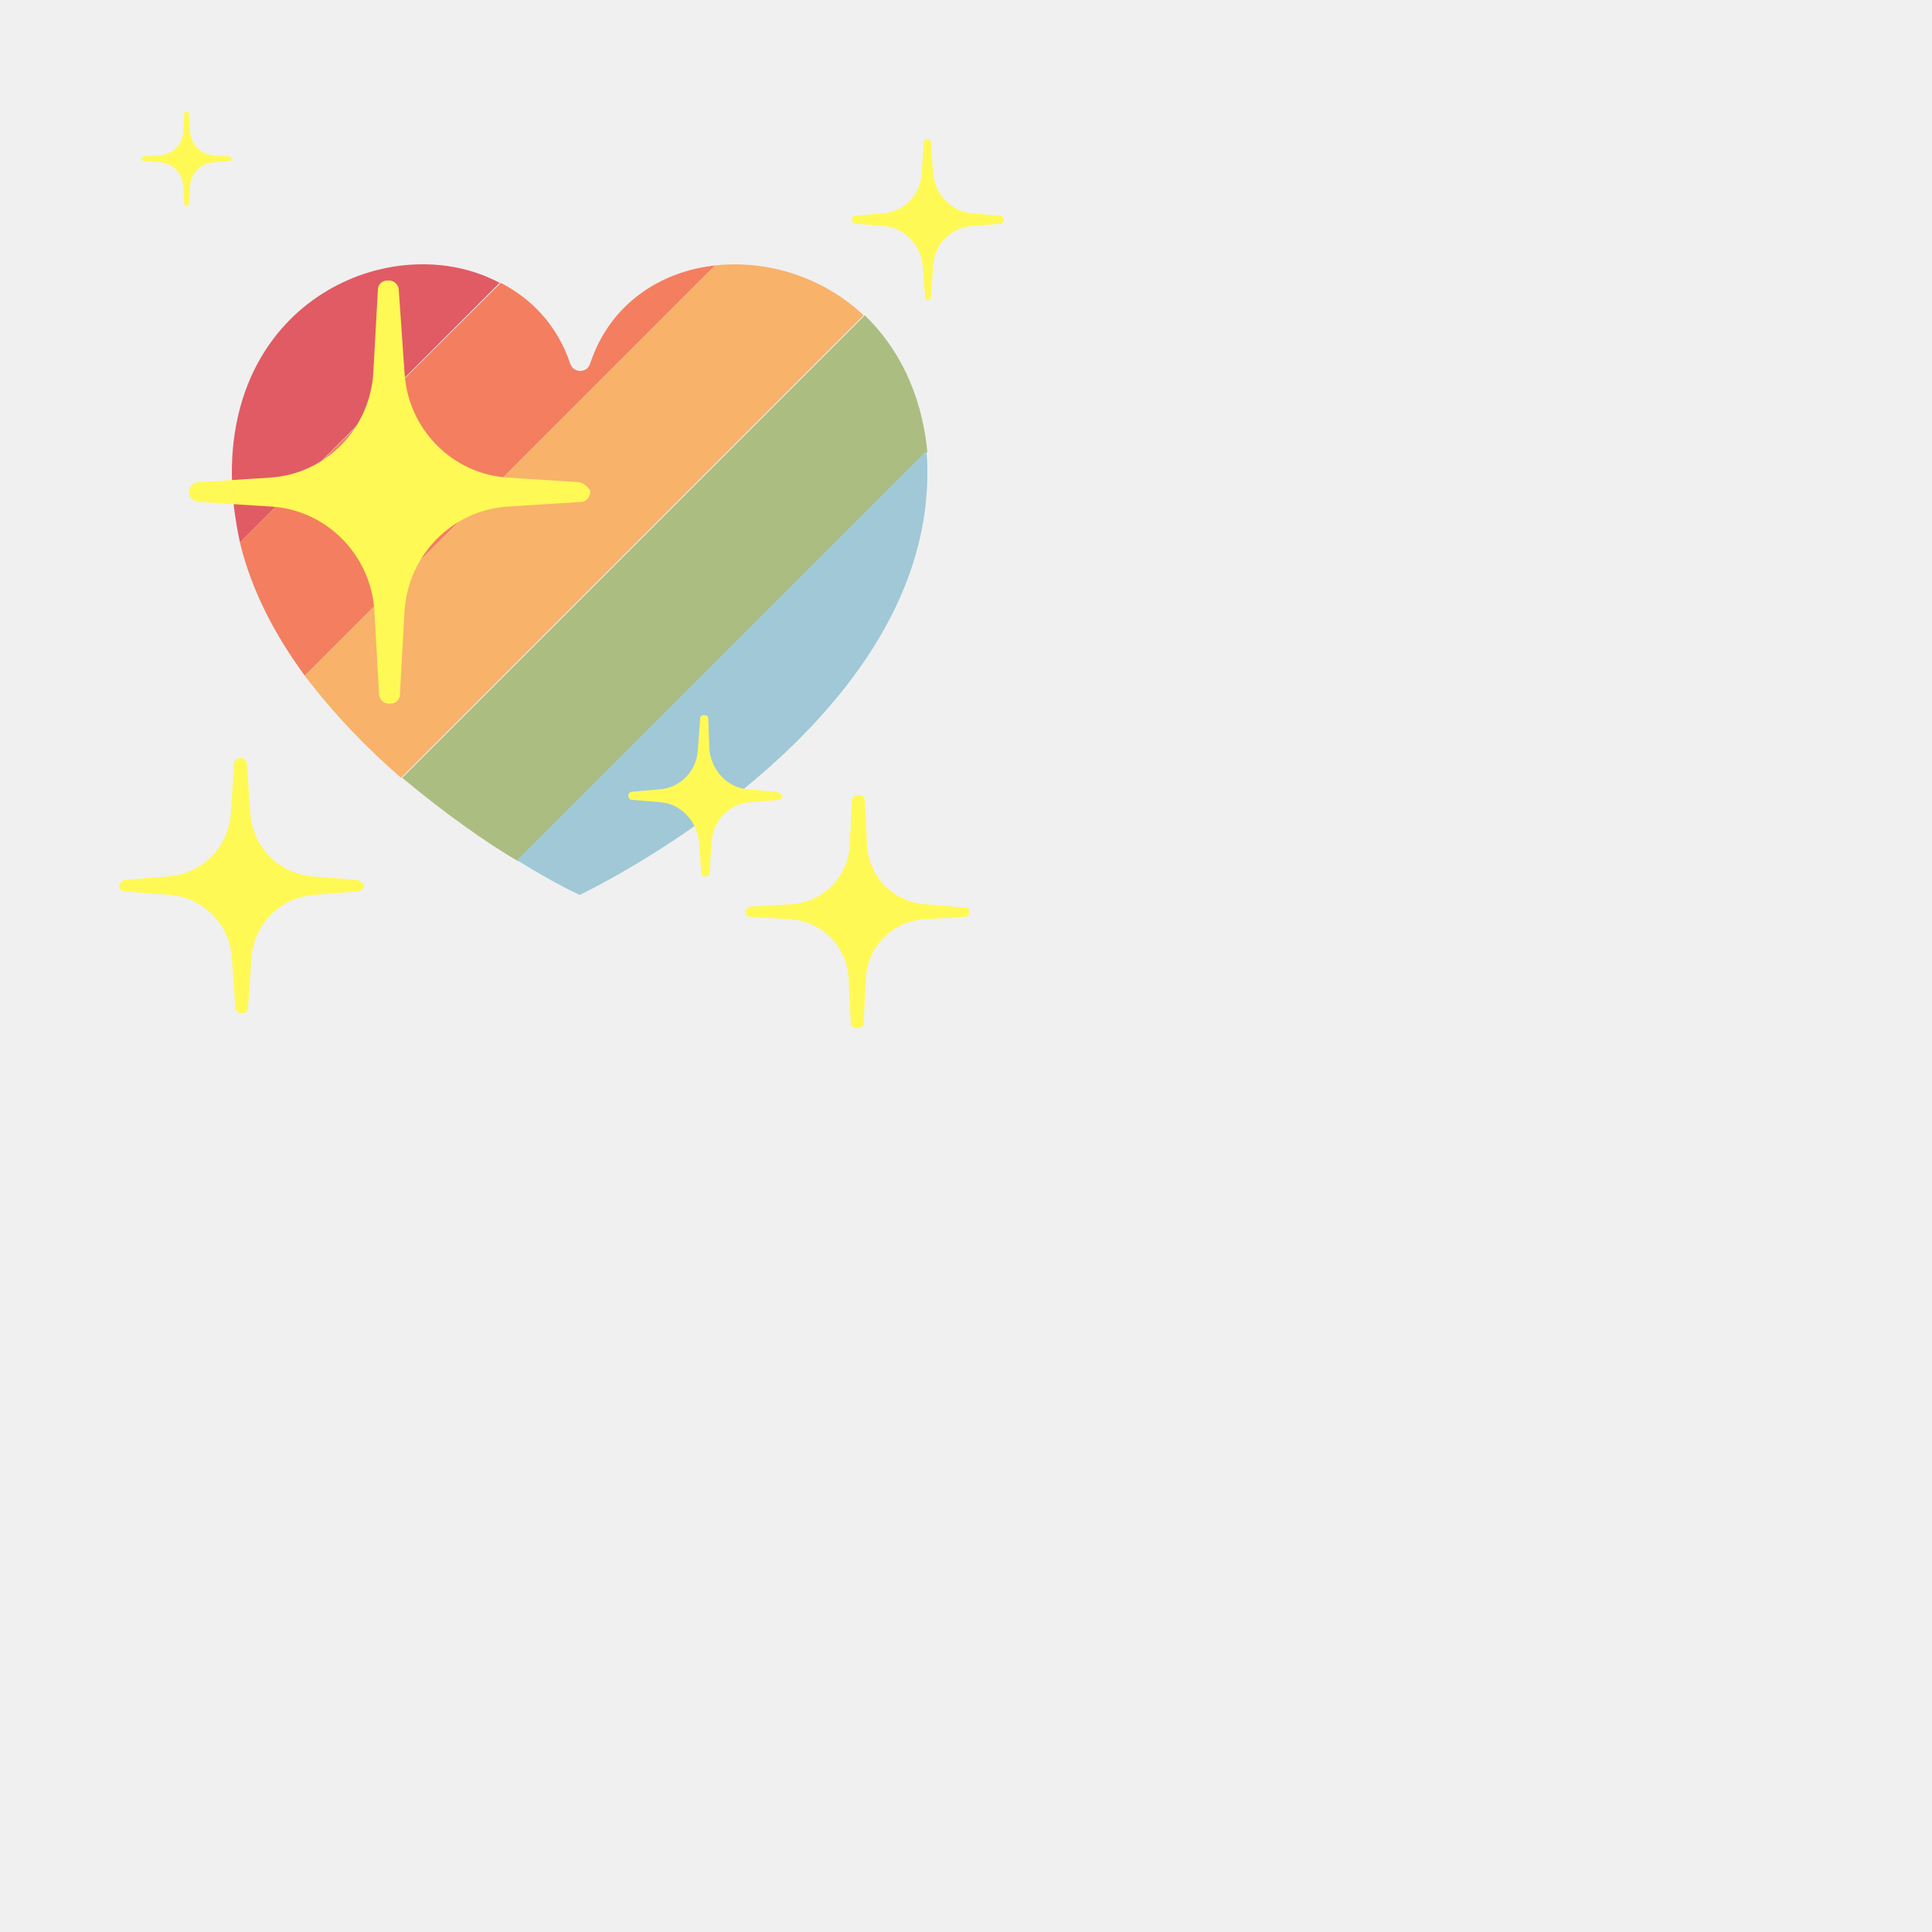
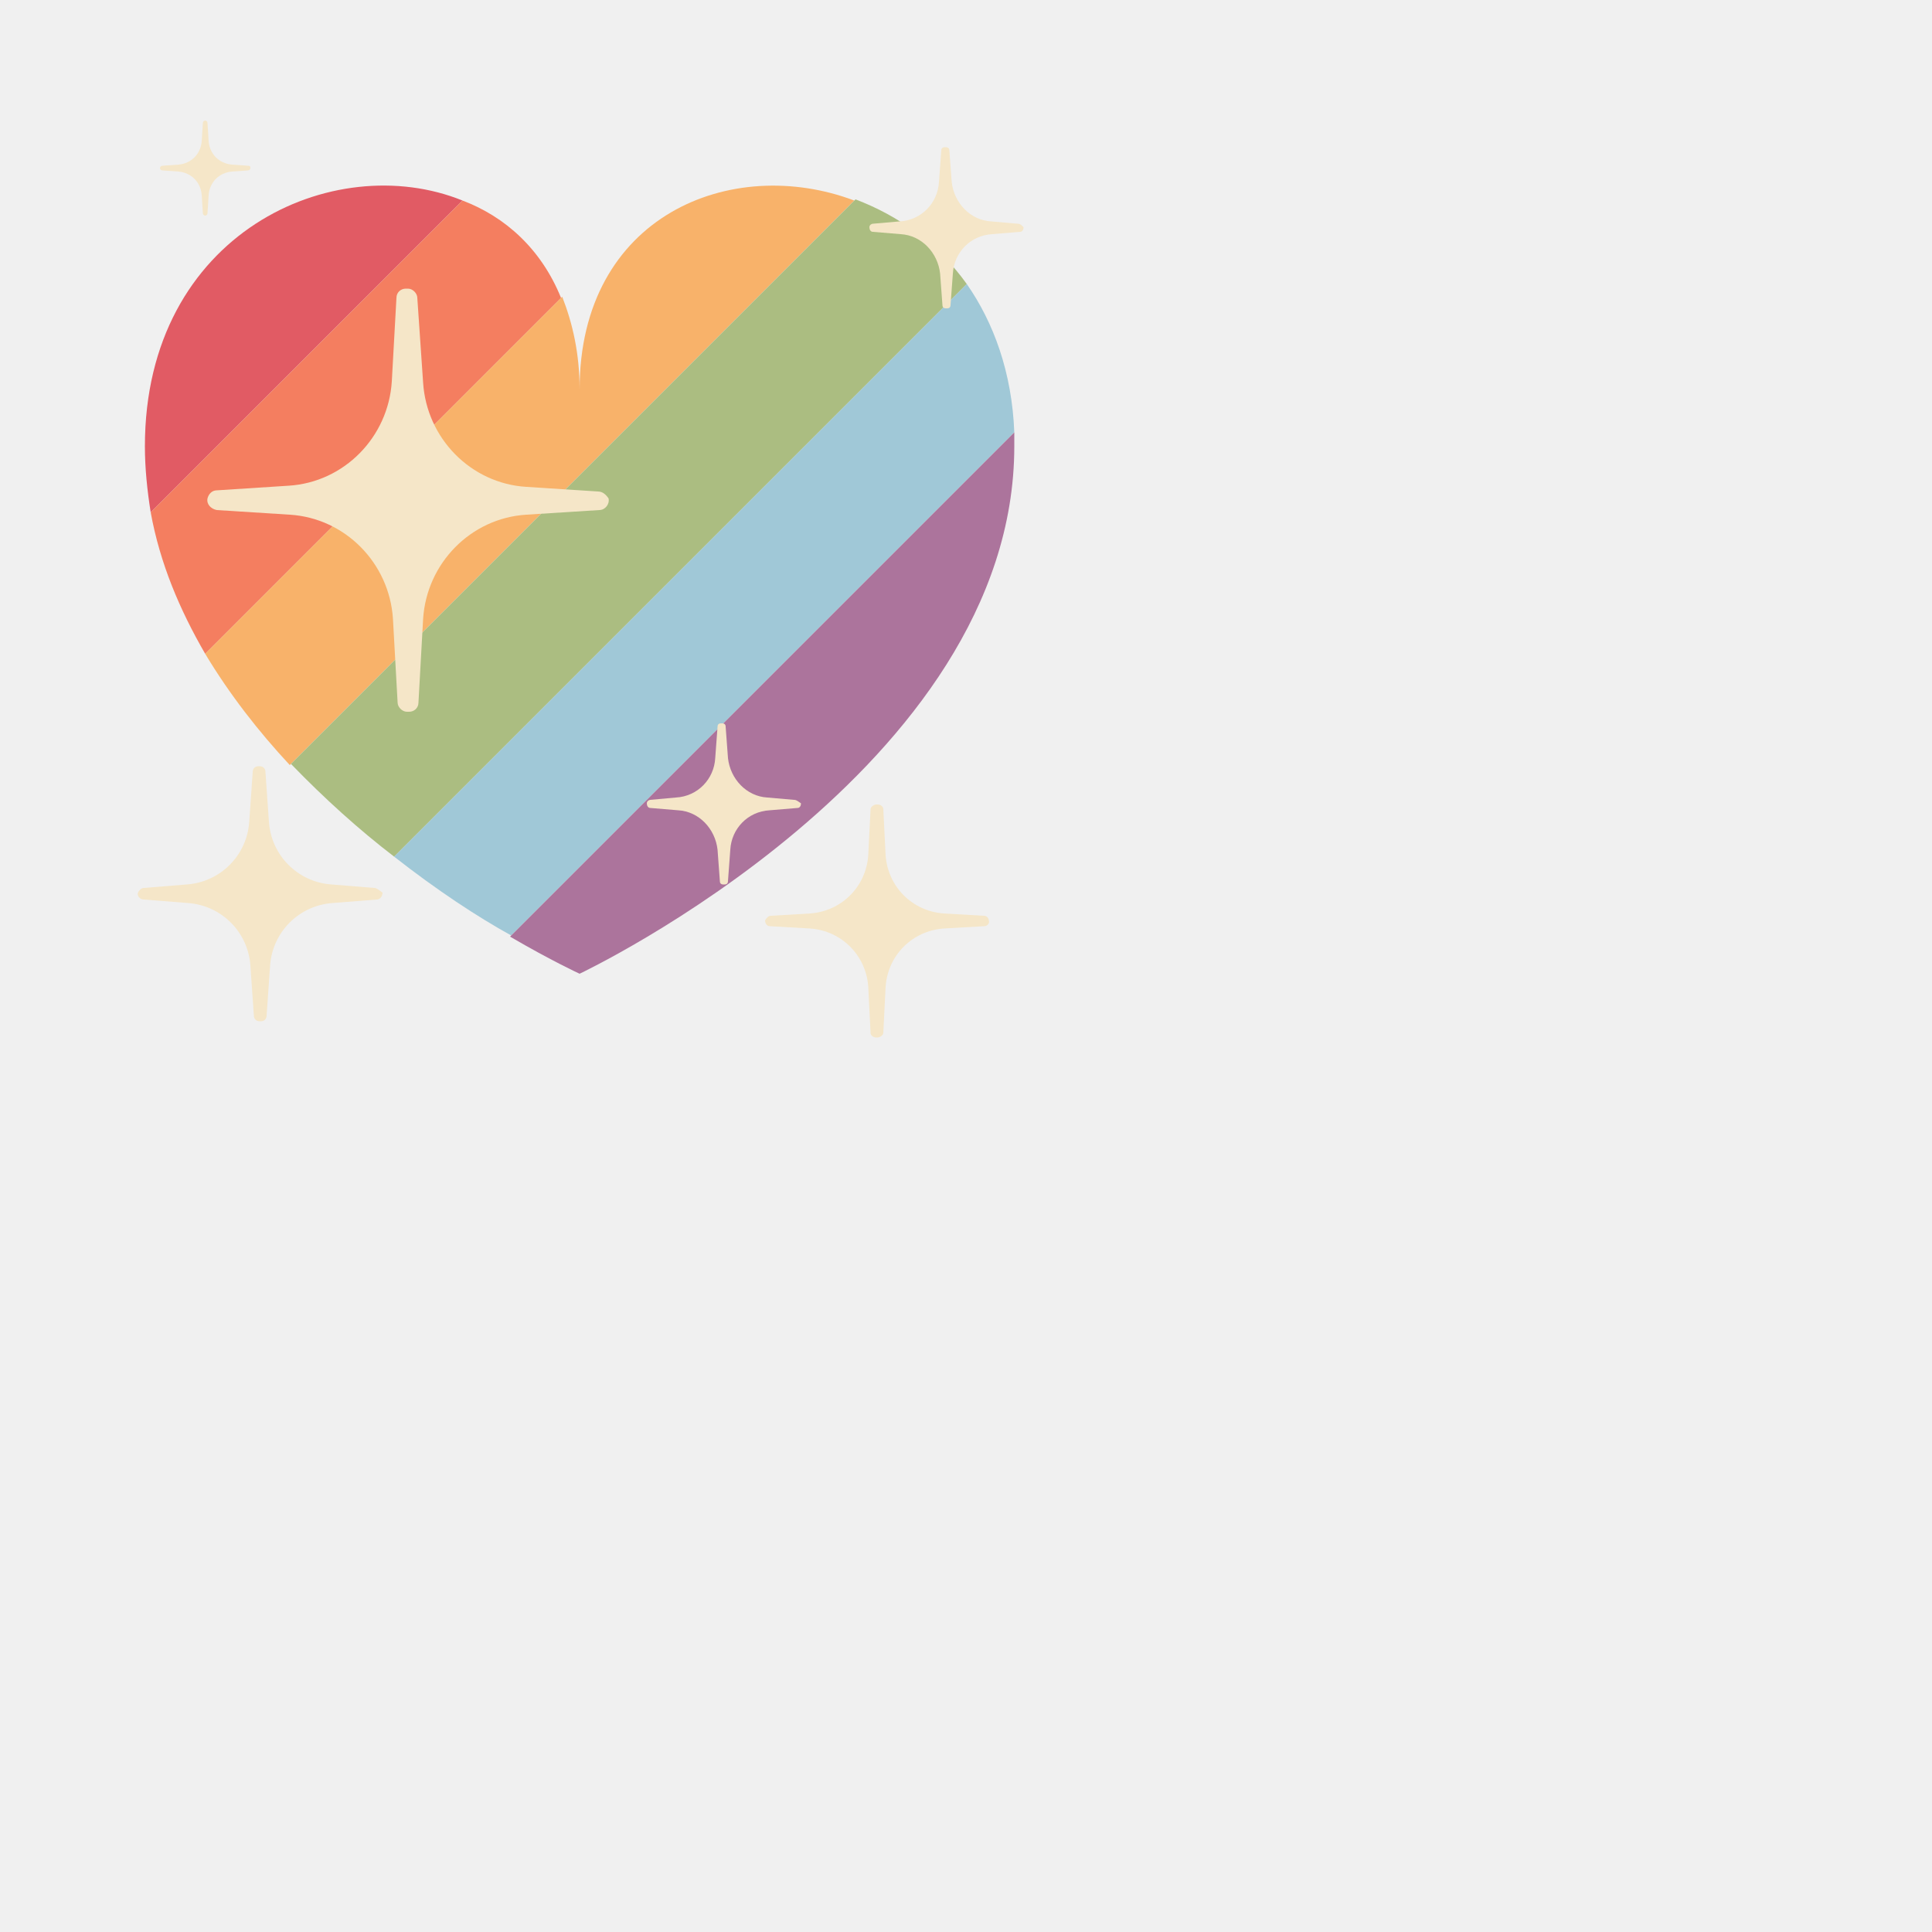
- <svg xmlns="http://www.w3.org/2000/svg" class="ldi-paql5d" width="200px" height="200px" viewBox="0 0 100 100" preserveAspectRatio="xMidYMid" style="background: none;">
+ <svg xmlns="http://www.w3.org/2000/svg" class="ldi-p8a18u" width="200px" height="200px" viewBox="0 0 100 100" preserveAspectRatio="xMidYMid" style="background: none;">
  <svg version="1.1" id="圖層_1" x="0px" y="0px" viewBox="0 0 100 100" style="transform-origin: 50px 50px 0px;" xml:space="preserve" class="">
    <g class="" style="transform-origin: 50px 50px 0px; transform: scale(0.6);">
      <g class="" style="transform-origin: 50px 50px 0px;">
-         <style type="text/css" class="ld ld-fade" style="transform-origin: 50px 50px 0px; animation-duration: 1s; animation-delay: -1s;">.st0{fill:#e15b64}.st1{fill:#f47e60}.st2{fill:#f8b26a}.st3{fill:#abbd81}.st4{fill:#a0c8d7}.st5{fill:#f47e60;stroke:#333}.st10,.st5,.st6,.st7,.st8,.st9{stroke-width:3.5;stroke-linecap:round;stroke-linejoin:round;stroke-miterlimit:10}.st6{opacity:.2;stroke:#000}.st10,.st7,.st8,.st9{fill:none;stroke:#fff}.st10,.st8,.st9{fill:#a0c8d7;stroke:#333}.st10,.st9{fill:#77a4bd}.st10{fill:#e0e0e0}.st11{fill:#fff}.st11,.st12,.st13,.st14,.st15,.st16{stroke:#333;stroke-width:3.5;stroke-miterlimit:10}.st12{stroke-linecap:round;fill:none}.st13,.st14,.st15,.st16{fill:#fff;stroke-linejoin:round}.st14,.st15,.st16{fill:none;stroke-linecap:round}.st15,.st16{fill:#e15b64}.st16{fill:#c33737}.st17{opacity:.2}.st18,.st19{stroke:#000;stroke-width:3.5;stroke-linecap:round;stroke-linejoin:round;stroke-miterlimit:10}.st19{fill:none;stroke:#fff;stroke-width:5}.st20{fill:#333}.st21{fill:#fff}.st22{fill:#333;stroke:#fff;stroke-width:3.5;stroke-miterlimit:10}.st23{opacity:.2;stroke:#000}.st23,.st24,.st25{stroke-width:3.5;stroke-miterlimit:10}.st24{opacity:.2;stroke-linejoin:round;stroke:#000}.st25{fill:#666;stroke:#333}.st26{fill:none;stroke:#333}.st26,.st27,.st28,.st29,.st30,.st31,.st32{stroke-width:3.5;stroke-miterlimit:10}.st27{fill:none;stroke-linecap:round;stroke:#fff}.st28,.st29,.st30,.st31,.st32{stroke:#333;stroke-linejoin:round}.st28{stroke-linecap:round;fill:#849b87}.st29,.st30,.st31,.st32{fill:#e0e0e0}.st30,.st31,.st32{fill:#abbd81;stroke-linecap:round}.st31,.st32{fill:#f5e6c8}.st32{fill:#fff}.st33{fill:#f5e169}.st34{fill:#f5e6c8}.st35,.st36{stroke-linecap:round}.st35{opacity:.2;stroke:#000;stroke-width:3.5;stroke-miterlimit:10}.st36{fill:#666;stroke-linejoin:round}.st36,.st37,.st38,.st39{stroke:#333;stroke-width:3.5;stroke-miterlimit:10}.st37{stroke-linecap:round;stroke-linejoin:round;fill:#333}.st38,.st39{fill:#e15b64}.st39{fill:#f5e169}</style>
-         <g class="ld ld-fade" style="transform-origin: 50px 50px 0px; animation-duration: 1s; animation-delay: -0.952s;">
-           <path class="st0" d="M20,40.8c0,2.1,0.3,4.1,0.7,6l22.4-22.4C34.3,19.7,20,25.4,20,40.8z" fill="rgb(225, 91, 100)" style="fill: rgb(225, 91, 100);" />
+         <style type="text/css" class="ld ld-fade" style="transform-origin: 50px 50px 0px; animation-duration: 1s; animation-delay: -1s;">.st0{fill:#e15b64}.st1{fill:#f47e60}.st2{fill:#f8b26a}.st3{fill:#abbd81}.st4{fill:#a0c8d7}.st5{fill:#ac749c}.st6{fill:#f47e60;stroke:#333}.st10,.st11,.st6,.st7,.st8,.st9{stroke-width:3.5;stroke-linecap:round;stroke-linejoin:round;stroke-miterlimit:10}.st7{opacity:.2;stroke:#000}.st10,.st11,.st8,.st9{fill:none;stroke:#fff}.st10,.st11,.st9{fill:#a0c8d7;stroke:#333}.st10,.st11{fill:#77a4bd}.st11{fill:#e0e0e0}.st12{fill:#fff}.st12,.st13,.st14,.st15,.st16,.st17{stroke:#333;stroke-width:3.5;stroke-miterlimit:10}.st13{stroke-linecap:round;fill:none}.st14,.st15,.st16,.st17{fill:#fff;stroke-linejoin:round}.st15,.st16,.st17{fill:none;stroke-linecap:round}.st16,.st17{fill:#e15b64}.st17{fill:#c33737}.st18{opacity:.2}.st19,.st20{stroke:#000;stroke-width:3.5;stroke-linecap:round;stroke-linejoin:round;stroke-miterlimit:10}.st20{fill:none;stroke:#fff;stroke-width:5}.st21{fill:#333}.st22{fill:#fff}.st23{fill:#333;stroke:#fff;stroke-width:3.5;stroke-miterlimit:10}.st24{opacity:.2;stroke:#000}.st24,.st25,.st26{stroke-width:3.5;stroke-miterlimit:10}.st25{opacity:.2;stroke-linejoin:round;stroke:#000}.st26{fill:#666;stroke:#333}.st27{fill:none;stroke:#333}.st27,.st28,.st29,.st30,.st31,.st32,.st33{stroke-width:3.5;stroke-miterlimit:10}.st28{fill:none;stroke-linecap:round;stroke:#fff}.st29,.st30,.st31,.st32,.st33{stroke:#333;stroke-linejoin:round}.st29{stroke-linecap:round;fill:#849b87}.st30,.st31,.st32,.st33{fill:#e0e0e0}.st31,.st32,.st33{fill:#abbd81;stroke-linecap:round}.st32,.st33{fill:#f5e6c8}.st33{fill:#fff}.st34{fill:#f5e169}.st35{fill:#f5e6c8}.st36,.st37{stroke-linecap:round}.st36{opacity:.2;stroke:#000;stroke-width:3.5;stroke-miterlimit:10}.st37{fill:#666;stroke-linejoin:round}.st37,.st38,.st39,.st40{stroke:#333;stroke-width:3.5;stroke-miterlimit:10}.st38{stroke-linecap:round;stroke-linejoin:round;fill:#333}.st39,.st40{fill:#e15b64}.st40{fill:#f5e169}</style>
+         <g class="ld ld-fade" style="transform-origin: 50px 50px 0px; animation-duration: 1s; animation-delay: -0.955s;">
+           <path class="st0" d="M12.5,38.5c0,1.9,0.2,3.8,0.5,5.7l26.9-26.9C28.8,12.8,12.5,20.1,12.5,38.5z" fill="rgb(225, 91, 100)" style="fill: rgb(225, 91, 100);" />
        </g>
-         <g class="ld ld-fade" style="transform-origin: 50px 50px 0px; animation-duration: 1s; animation-delay: -0.905s;">
-           <path class="st1" d="M50.9,31.4c-0.3,0.8-1.4,0.8-1.7,0c-1.1-3.3-3.3-5.6-6-7L20.7,46.8c1,4.2,3.1,8.1,5.6,11.5l35.4-35.4 C57,23.4,52.6,26.2,50.9,31.4z" fill="rgb(244, 126, 96)" style="fill: rgb(244, 126, 96);" />
+         <g class="ld ld-fade" style="transform-origin: 50px 50px 0px; animation-duration: 1s; animation-delay: -0.909s;">
+           <path class="st1" d="M39.9,17.3L13,44.2c0.8,4.4,2.5,8.4,4.7,12.2l30.7-30.7C46.7,21.5,43.6,18.7,39.9,17.3z" fill="rgb(244, 126, 96)" style="fill: rgb(244, 126, 96);" />
        </g>
-         <g class="ld ld-fade" style="transform-origin: 50px 50px 0px; animation-duration: 1s; animation-delay: -0.857s;">
-           <path class="st2" d="M61.7,22.9L26.3,58.3c2.5,3.3,5.4,6.3,8.3,8.8l39.9-39.9C71,23.9,66.2,22.4,61.7,22.9z" fill="rgb(248, 178, 106)" style="fill: rgb(248, 178, 106);" />
+         <g class="ld ld-fade" style="transform-origin: 50px 50px 0px; animation-duration: 1s; animation-delay: -0.864s;">
+           <path class="st2" d="M50,33.6c0-3.1-0.6-5.7-1.5-8L17.7,56.4c2.1,3.5,4.6,6.7,7.3,9.6l48.7-48.7C63.1,13.3,50,18.6,50,33.6z" fill="rgb(248, 178, 106)" style="fill: rgb(248, 178, 106);" />
        </g>
-         <g class="ld ld-fade" style="transform-origin: 50px 50px 0px; animation-duration: 1s; animation-delay: -0.81s;">
-           <path class="st3" d="M74.6,27.2L34.7,67.1c3.6,3,7.1,5.5,10,7.2l35.3-35.3C79.5,33.8,77.4,29.9,74.6,27.2z" fill="rgb(171, 189, 129)" style="fill: rgb(171, 189, 129);" />
+         <g class="ld ld-fade" style="transform-origin: 50px 50px 0px; animation-duration: 1s; animation-delay: -0.818s;">
+           <path class="st3" d="M73.8,17.2L25.1,65.9c2.9,3,5.9,5.7,8.9,8l49.4-49.4C80.9,21,77.5,18.6,73.8,17.2z" fill="rgb(171, 189, 129)" style="fill: rgb(171, 189, 129);" />
        </g>
-         <g class="ld ld-fade" style="transform-origin: 50px 50px 0px; animation-duration: 1s; animation-delay: -0.762s;">
-           <path class="st4" d="M50,77.2c0,0,30-14.1,30-36.4c0-0.6,0-1.3-0.1-1.9L44.6,74.2C47.8,76.2,50,77.2,50,77.2z" fill="#a0c8d7" style="fill: rgb(160, 200, 215);" />
+         <g class="ld ld-fade" style="transform-origin: 50px 50px 0px; animation-duration: 1s; animation-delay: -0.773s;">
+           <path class="st4" d="M34,73.9c3.7,2.9,7.2,5.2,10.1,6.8l43.4-43.4c-0.2-5.2-1.8-9.5-4.1-12.8L34,73.9z" fill="rgb(160, 200, 215)" style="fill: rgb(160, 200, 215);" />
        </g>
-         <g class="ld ld-fade" style="transform-origin: 50px 50px 0px; animation-duration: 1s; animation-delay: -0.714s;">
-           <path class="st34" d="M50,41.6l-6.2-0.4c-4.8-0.3-8.6-4.2-8.9-9L34.4,25c0-0.4-0.4-0.8-0.8-0.8h-0.2c-0.4,0-0.8,0.3-0.8,0.8 l-0.4,7.2c-0.3,4.8-4.1,8.7-8.9,9l-6.2,0.4c-0.4,0-0.7,0.3-0.8,0.7c-0.1,0.5,0.3,0.9,0.8,1l6.3,0.4c4.8,0.3,8.6,4.2,8.9,9l0.4,7.2 c0,0.4,0.4,0.8,0.8,0.8h0.2c0.4,0,0.8-0.3,0.8-0.8l0.4-7.2c0.3-4.8,4.1-8.7,8.9-9l6.3-0.4c0.5,0,0.9-0.5,0.8-1 C50.7,42,50.4,41.7,50,41.6z" fill="#fff956" style="fill: rgb(255, 249, 86);" />
+         <g class="ld ld-fade" style="transform-origin: 50px 50px 0px; animation-duration: 1s; animation-delay: -0.727s;">
+           <path class="st5" d="M50,84c0,0,37.5-17.7,37.5-45.5c0-0.4,0-0.8,0-1.2L44,80.8C47.6,82.9,50,84,50,84z" fill="rgb(172, 116, 156)" stroke="#333333" style="fill: rgb(172, 116, 156); stroke: rgb(51, 51, 51);" />
        </g>
-         <g class="ld ld-fade" style="transform-origin: 50px 50px 0px; animation-duration: 1s; animation-delay: -0.667s;">
-           <path class="st34" d="M30.7,75.9l-3.7-0.3c-2.9-0.2-5.2-2.5-5.4-5.4l-0.3-4.3c0-0.3-0.2-0.5-0.5-0.5h-0.1c-0.3,0-0.5,0.2-0.5,0.5 l-0.3,4.3c-0.2,2.9-2.5,5.2-5.4,5.4l-3.7,0.3c-0.2,0-0.4,0.2-0.5,0.4c-0.1,0.3,0.2,0.6,0.5,0.6l3.8,0.3c2.9,0.2,5.2,2.5,5.4,5.4 l0.3,4.3c0,0.3,0.2,0.5,0.5,0.5h0.1c0.3,0,0.5-0.2,0.5-0.5l0.3-4.3c0.2-2.9,2.5-5.2,5.4-5.4l3.8-0.3c0.3,0,0.5-0.3,0.5-0.6 C31.1,76,30.9,75.9,30.7,75.9z" fill="#fff956" style="fill: rgb(255, 249, 86);" />
+         <g class="ld ld-fade" style="transform-origin: 50px 50px 0px; animation-duration: 1s; animation-delay: -0.682s;">
+           <path class="st35" d="M51.6,42.4l-6.2-0.4c-4.8-0.3-8.6-4.2-8.9-9L36,25.7c0-0.4-0.4-0.8-0.8-0.8H35c-0.4,0-0.8,0.3-0.8,0.8 l-0.4,7.2c-0.3,4.8-4.1,8.7-8.9,9l-6.2,0.4c-0.4,0-0.7,0.3-0.8,0.7c-0.1,0.5,0.3,0.9,0.8,1l6.3,0.4c4.8,0.3,8.6,4.2,8.9,9l0.4,7.2 c0,0.4,0.4,0.8,0.8,0.8h0.2c0.4,0,0.8-0.3,0.8-0.8l0.4-7.2c0.3-4.8,4.1-8.7,8.9-9l6.3-0.4c0.5,0,0.9-0.5,0.8-1 C52.3,42.7,52,42.4,51.6,42.4z" fill="#f5e6c8" stroke="#000000" style="fill: rgb(245, 230, 200); stroke: rgb(0, 0, 0);" />
        </g>
-         <g class="ld ld-fade" style="transform-origin: 50px 50px 0px; animation-duration: 1s; animation-delay: -0.619s;">
-           <path class="st34" d="M66.9,68.3l-2.3-0.2c-1.8-0.1-3.2-1.6-3.4-3.4L61.1,62c0-0.2-0.1-0.3-0.3-0.3h-0.1c-0.2,0-0.3,0.1-0.3,0.3 l-0.2,2.7c-0.1,1.8-1.5,3.3-3.4,3.4l-2.3,0.2c-0.1,0-0.3,0.1-0.3,0.3c0,0.2,0.1,0.4,0.3,0.4l2.4,0.2c1.8,0.1,3.2,1.6,3.4,3.4 l0.2,2.7c0,0.2,0.1,0.3,0.3,0.3h0.1c0.2,0,0.3-0.1,0.3-0.3l0.2-2.7c0.1-1.8,1.5-3.3,3.4-3.4l2.4-0.2c0.2,0,0.3-0.2,0.3-0.4 C67.2,68.4,67.1,68.3,66.9,68.3z" fill="#fff956" style="fill: rgb(255, 249, 86);" />
+         <g class="ld ld-fade" style="transform-origin: 50px 50px 0px; animation-duration: 1s; animation-delay: -0.636s;">
+           <path class="st35" d="M32.3,76.6l-3.7-0.3c-2.9-0.2-5.2-2.5-5.4-5.4l-0.3-4.3c0-0.3-0.2-0.5-0.5-0.5h-0.1c-0.3,0-0.5,0.2-0.5,0.5 l-0.3,4.3c-0.2,2.9-2.5,5.2-5.4,5.4l-3.7,0.3c-0.2,0-0.4,0.2-0.5,0.4c-0.1,0.3,0.2,0.6,0.5,0.6l3.8,0.3c2.9,0.2,5.2,2.5,5.4,5.4 l0.3,4.3c0,0.3,0.2,0.5,0.5,0.5h0.1c0.3,0,0.5-0.2,0.5-0.5l0.3-4.3c0.2-2.9,2.5-5.2,5.4-5.4l3.8-0.3c0.3,0,0.5-0.3,0.5-0.6 C32.7,76.8,32.5,76.6,32.3,76.6z" fill="#f5e6c8" stroke="#000000" style="fill: rgb(245, 230, 200); stroke: rgb(0, 0, 0);" />
        </g>
-         <g class="ld ld-fade" style="transform-origin: 50px 50px 0px; animation-duration: 1s; animation-delay: -0.571s;">
-           <path class="st34" d="M83.3,78.3L79.8,78c-2.7-0.2-4.8-2.3-5-5l-0.2-4c0-0.2-0.2-0.4-0.5-0.4h-0.1c-0.2,0-0.5,0.2-0.5,0.4l-0.2,4 c-0.2,2.7-2.3,4.8-5,5l-3.5,0.2c-0.2,0-0.4,0.2-0.5,0.4c0,0.3,0.2,0.5,0.4,0.5l3.5,0.2c2.7,0.2,4.8,2.3,5,5l0.2,4 c0,0.2,0.2,0.4,0.5,0.4h0.1c0.2,0,0.5-0.2,0.5-0.4l0.2-4c0.2-2.7,2.3-4.8,5-5l3.5-0.2c0.3,0,0.5-0.3,0.4-0.5 C83.7,78.4,83.5,78.3,83.3,78.3z" fill="#fff956" style="fill: rgb(255, 249, 86);" />
+         <g class="ld ld-fade" style="transform-origin: 50px 50px 0px; animation-duration: 1s; animation-delay: -0.591s;">
+           <path class="st35" d="M68.5,69l-2.3-0.2c-1.8-0.1-3.2-1.6-3.4-3.4l-0.2-2.7c0-0.2-0.1-0.3-0.3-0.3h-0.1c-0.2,0-0.3,0.1-0.3,0.3 l-0.2,2.7c-0.1,1.8-1.5,3.3-3.4,3.4L56.1,69c-0.1,0-0.3,0.1-0.3,0.3c0,0.2,0.1,0.4,0.3,0.4l2.4,0.2c1.8,0.1,3.2,1.6,3.4,3.4l0.2,2.7 c0,0.2,0.1,0.3,0.3,0.3h0.1c0.2,0,0.3-0.1,0.3-0.3l0.2-2.7c0.1-1.8,1.5-3.3,3.4-3.4l2.4-0.2c0.2,0,0.3-0.2,0.3-0.4 C68.8,69.1,68.7,69,68.5,69z" fill="#f5e6c8" stroke="#000000" style="fill: rgb(245, 230, 200); stroke: rgb(0, 0, 0);" />
        </g>
-         <g class="ld ld-fade" style="transform-origin: 50px 50px 0px; animation-duration: 1s; animation-delay: -0.524s;">
-           <path class="st34" d="M19.8,13.5l-1.4-0.1c-1.1-0.1-1.9-0.9-2-2l-0.1-1.6c0-0.1-0.1-0.2-0.2-0.2h0c-0.1,0-0.2,0.1-0.2,0.2l-0.1,1.6 c-0.1,1.1-0.9,1.9-2,2l-1.4,0.1c-0.1,0-0.2,0.1-0.2,0.2c0,0.1,0.1,0.2,0.2,0.2l1.4,0.1c1.1,0.1,1.9,0.9,2,2l0.1,1.6 c0,0.1,0.1,0.2,0.2,0.2h0c0.1,0,0.2-0.1,0.2-0.2l0.1-1.6c0.1-1.1,0.9-1.9,2-2l1.4-0.1c0.1,0,0.2-0.1,0.2-0.2 C20,13.6,19.9,13.5,19.8,13.5z" fill="#fff956" style="fill: rgb(255, 249, 86);" />
+         <g class="ld ld-fade" style="transform-origin: 50px 50px 0px; animation-duration: 1s; animation-delay: -0.545s;">
+           <path class="st35" d="M84.9,79l-3.5-0.2c-2.7-0.2-4.8-2.3-5-5l-0.2-4c0-0.2-0.2-0.4-0.5-0.4h-0.1c-0.2,0-0.5,0.2-0.5,0.4l-0.2,4 c-0.2,2.7-2.3,4.8-5,5L66.5,79c-0.2,0-0.4,0.2-0.5,0.4c0,0.3,0.2,0.5,0.4,0.5l3.5,0.2c2.7,0.2,4.8,2.3,5,5l0.2,4 c0,0.2,0.2,0.4,0.5,0.4h0.1c0.2,0,0.5-0.2,0.5-0.4l0.2-4c0.2-2.7,2.3-4.8,5-5l3.5-0.2c0.3,0,0.5-0.3,0.4-0.5 C85.3,79.2,85.1,79,84.9,79z" fill="#f5e6c8" stroke="#000000" style="fill: rgb(245, 230, 200); stroke: rgb(0, 0, 0);" />
        </g>
-         <g class="ld ld-fade" style="transform-origin: 50px 50px 0px; animation-duration: 1s; animation-delay: -0.476s;">
-           <path class="st34" d="M86.2,18.6l-2.3-0.2c-1.8-0.1-3.2-1.6-3.4-3.4l-0.2-2.7c0-0.2-0.1-0.3-0.3-0.3H80c-0.2,0-0.3,0.1-0.3,0.3 L79.5,15c-0.1,1.8-1.5,3.3-3.4,3.4l-2.3,0.2c-0.1,0-0.3,0.1-0.3,0.3c0,0.2,0.1,0.4,0.3,0.4l2.4,0.2c1.8,0.1,3.2,1.6,3.4,3.4l0.2,2.7 c0,0.2,0.1,0.3,0.3,0.3H80c0.2,0,0.3-0.1,0.3-0.3l0.2-2.7c0.1-1.8,1.5-3.3,3.4-3.4l2.4-0.2c0.2,0,0.3-0.2,0.3-0.4 C86.5,18.7,86.4,18.6,86.2,18.6z" fill="#fff956" style="fill: rgb(255, 249, 86);" />
+         <g class="ld ld-fade" style="transform-origin: 50px 50px 0px; animation-duration: 1s; animation-delay: -0.5s;">
+           <path class="st35" d="M21.4,14.3L20,14.2c-1.1-0.1-1.9-0.9-2-2l-0.1-1.6c0-0.1-0.1-0.2-0.2-0.2h0c-0.1,0-0.2,0.1-0.2,0.2l-0.1,1.6 c-0.1,1.1-0.9,1.9-2,2L14,14.3c-0.1,0-0.2,0.1-0.2,0.2c0,0.1,0.1,0.2,0.2,0.2l1.4,0.1c1.1,0.1,1.9,0.9,2,2l0.1,1.6 c0,0.1,0.1,0.2,0.2,0.2h0c0.1,0,0.2-0.1,0.2-0.2l0.1-1.6c0.1-1.1,0.9-1.9,2-2l1.4-0.1c0.1,0,0.2-0.1,0.2-0.2 C21.6,14.3,21.5,14.3,21.4,14.3z" fill="#f5e6c8" stroke="#000000" style="fill: rgb(245, 230, 200); stroke: rgb(0, 0, 0);" />
+         </g>
+         <g class="ld ld-fade" style="transform-origin: 50px 50px 0px; animation-duration: 1s; animation-delay: -0.455s;">
+           <path class="st35" d="M87.8,19.3l-2.3-0.2c-1.8-0.1-3.2-1.6-3.4-3.4L81.9,13c0-0.2-0.1-0.3-0.3-0.3h-0.1c-0.2,0-0.3,0.1-0.3,0.3 l-0.2,2.7c-0.1,1.8-1.5,3.3-3.4,3.4l-2.3,0.2c-0.1,0-0.3,0.1-0.3,0.3c0,0.2,0.1,0.4,0.3,0.4l2.4,0.2c1.8,0.1,3.2,1.6,3.4,3.4 l0.2,2.7c0,0.2,0.1,0.3,0.3,0.3h0.1c0.2,0,0.3-0.1,0.3-0.3l0.2-2.7c0.1-1.8,1.5-3.3,3.4-3.4l2.4-0.2c0.2,0,0.3-0.2,0.3-0.4 C88.1,19.4,88,19.3,87.8,19.3z" fill="#f5e6c8" stroke="#000000" style="fill: rgb(245, 230, 200); stroke: rgb(0, 0, 0);" />
        </g>
      </g>
    </g>
-     <style type="text/css" class="ld ld-fade" style="transform-origin: 50px 50px 0px; animation-duration: 1s; animation-delay: -0.19s;">path,ellipse,circle,rect,polygon,polyline,line { stroke-width: 0; }@keyframes ld-fade {
+     <style type="text/css" class="ld ld-fade" style="transform-origin: 50px 50px 0px; animation-duration: 1s; animation-delay: -0.182s;">path,ellipse,circle,rect,polygon,polyline,line { stroke-width: 0; }@keyframes ld-fade {
  0% {
    opacity: 1;
  }
  100% {
    opacity: 0;
  }
}
@-webkit-keyframes ld-fade {
  0% {
    opacity: 1;
  }
  100% {
    opacity: 0;
  }
}
.ld.ld-fade {
  -webkit-animation: ld-fade 1s infinite linear;
  animation: ld-fade 1s infinite linear;
}
</style>
  </svg>
</svg>
